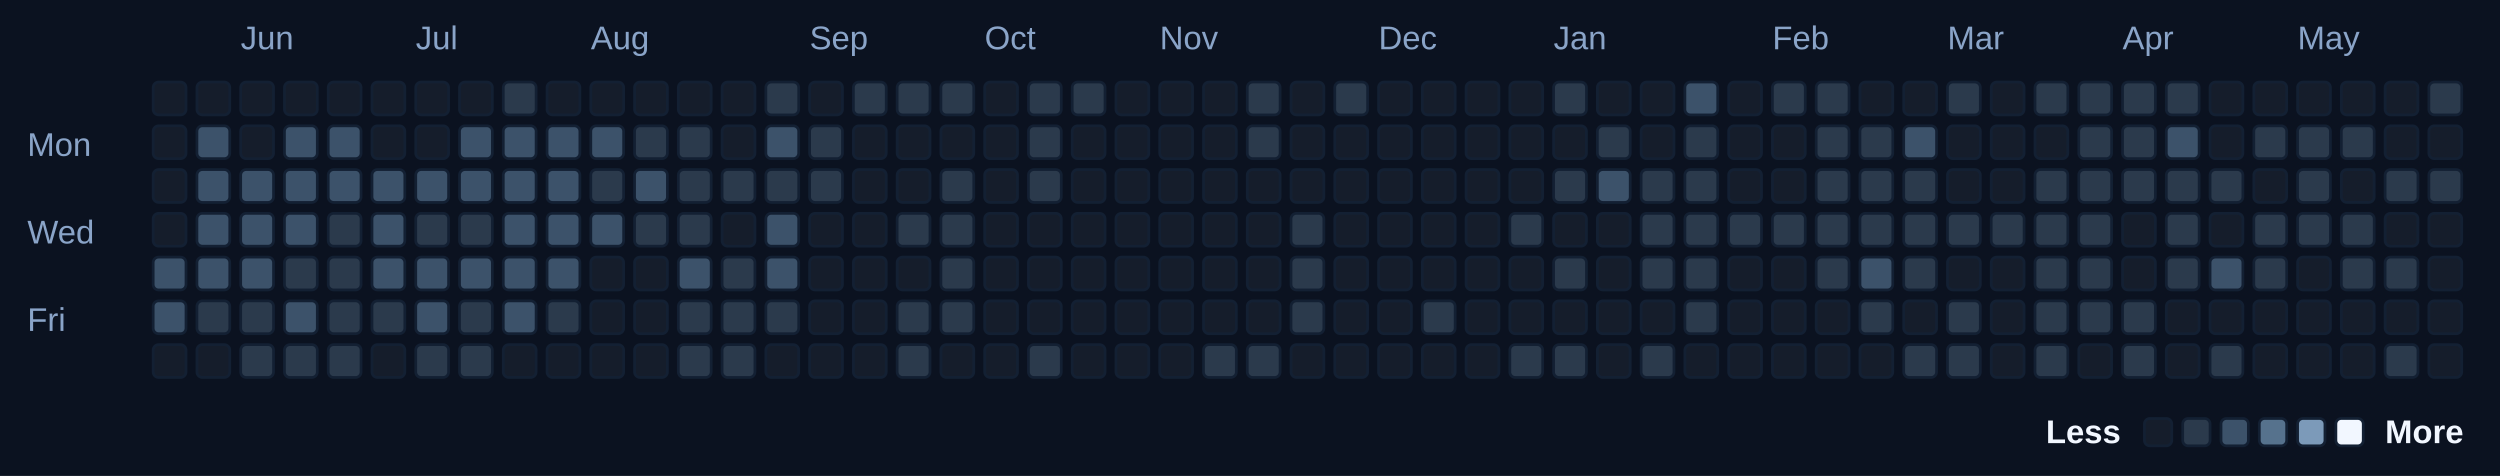
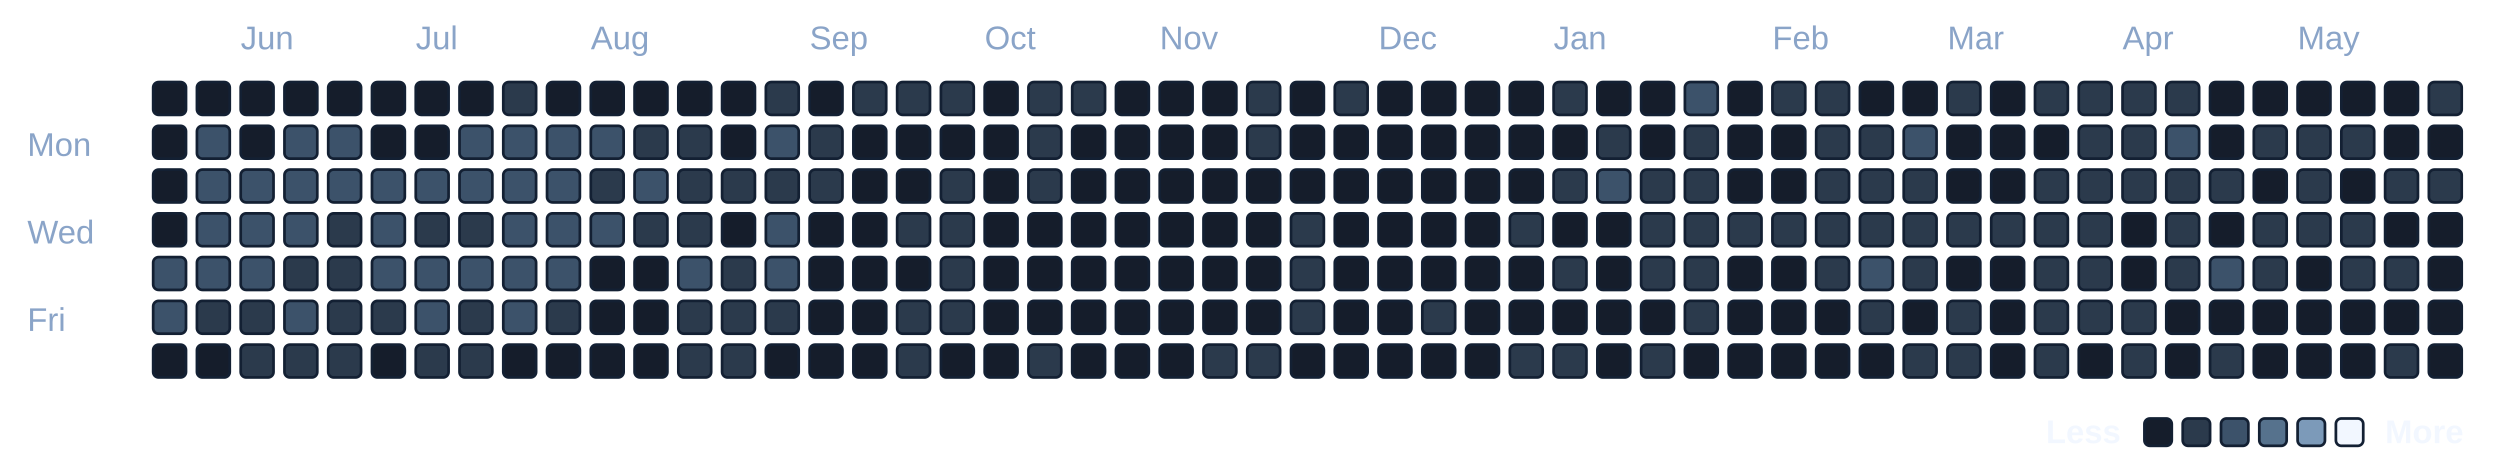
<svg xmlns="http://www.w3.org/2000/svg" baseProfile="tiny" height="174" version="1.2" width="914">
  <defs />
-   <rect fill="#0B1220" height="174" width="914" x="0" y="0" />
  <text fill="#8AA4C8" font-family="Segoe UI, Arial, sans-serif" font-size="12px" x="88" y="18">Jun</text>
  <text fill="#8AA4C8" font-family="Segoe UI, Arial, sans-serif" font-size="12px" x="152" y="18">Jul</text>
  <text fill="#8AA4C8" font-family="Segoe UI, Arial, sans-serif" font-size="12px" x="216" y="18">Aug</text>
  <text fill="#8AA4C8" font-family="Segoe UI, Arial, sans-serif" font-size="12px" x="296" y="18">Sep</text>
  <text fill="#8AA4C8" font-family="Segoe UI, Arial, sans-serif" font-size="12px" x="360" y="18">Oct</text>
  <text fill="#8AA4C8" font-family="Segoe UI, Arial, sans-serif" font-size="12px" x="424" y="18">Nov</text>
  <text fill="#8AA4C8" font-family="Segoe UI, Arial, sans-serif" font-size="12px" x="504" y="18">Dec</text>
  <text fill="#8AA4C8" font-family="Segoe UI, Arial, sans-serif" font-size="12px" x="568" y="18">Jan</text>
  <text fill="#8AA4C8" font-family="Segoe UI, Arial, sans-serif" font-size="12px" x="648" y="18">Feb</text>
  <text fill="#8AA4C8" font-family="Segoe UI, Arial, sans-serif" font-size="12px" x="712" y="18">Mar</text>
  <text fill="#8AA4C8" font-family="Segoe UI, Arial, sans-serif" font-size="12px" x="776" y="18">Apr</text>
  <text fill="#8AA4C8" font-family="Segoe UI, Arial, sans-serif" font-size="12px" x="840" y="18">May</text>
  <text fill="#8AA4C8" font-family="Segoe UI, Arial, sans-serif" font-size="12px" x="10" y="57">Mon</text>
  <text fill="#8AA4C8" font-family="Segoe UI, Arial, sans-serif" font-size="12px" x="10" y="89">Wed</text>
  <text fill="#8AA4C8" font-family="Segoe UI, Arial, sans-serif" font-size="12px" x="10" y="121">Fri</text>
  <rect fill="#151D2B" height="12" rx="2" ry="2" stroke="#132033" stroke-width="1" width="12" x="56" y="30" />
  <rect fill="#151D2B" height="12" rx="2" ry="2" stroke="#132033" stroke-width="1" width="12" x="56" y="46" />
  <rect fill="#151D2B" height="12" rx="2" ry="2" stroke="#132033" stroke-width="1" width="12" x="56" y="62" />
  <rect fill="#151D2B" height="12" rx="2" ry="2" stroke="#132033" stroke-width="1" width="12" x="56" y="78" />
  <rect fill="#3C526A" height="12" rx="2" ry="2" stroke="#132033" stroke-width="1" width="12" x="56" y="94" />
  <rect fill="#3C526A" height="12" rx="2" ry="2" stroke="#132033" stroke-width="1" width="12" x="56" y="110" />
  <rect fill="#151D2B" height="12" rx="2" ry="2" stroke="#132033" stroke-width="1" width="12" x="56" y="126" />
  <rect fill="#151D2B" height="12" rx="2" ry="2" stroke="#132033" stroke-width="1" width="12" x="72" y="30" />
  <rect fill="#3C526A" height="12" rx="2" ry="2" stroke="#132033" stroke-width="1" width="12" x="72" y="46" />
  <rect fill="#3C526A" height="12" rx="2" ry="2" stroke="#132033" stroke-width="1" width="12" x="72" y="62" />
  <rect fill="#3C526A" height="12" rx="2" ry="2" stroke="#132033" stroke-width="1" width="12" x="72" y="78" />
  <rect fill="#3C526A" height="12" rx="2" ry="2" stroke="#132033" stroke-width="1" width="12" x="72" y="94" />
  <rect fill="#2B3A4C" height="12" rx="2" ry="2" stroke="#132033" stroke-width="1" width="12" x="72" y="110" />
  <rect fill="#151D2B" height="12" rx="2" ry="2" stroke="#132033" stroke-width="1" width="12" x="72" y="126" />
  <rect fill="#151D2B" height="12" rx="2" ry="2" stroke="#132033" stroke-width="1" width="12" x="88" y="30" />
  <rect fill="#151D2B" height="12" rx="2" ry="2" stroke="#132033" stroke-width="1" width="12" x="88" y="46" />
  <rect fill="#3C526A" height="12" rx="2" ry="2" stroke="#132033" stroke-width="1" width="12" x="88" y="62" />
  <rect fill="#3C526A" height="12" rx="2" ry="2" stroke="#132033" stroke-width="1" width="12" x="88" y="78" />
  <rect fill="#3C526A" height="12" rx="2" ry="2" stroke="#132033" stroke-width="1" width="12" x="88" y="94" />
  <rect fill="#2B3A4C" height="12" rx="2" ry="2" stroke="#132033" stroke-width="1" width="12" x="88" y="110" />
  <rect fill="#2B3A4C" height="12" rx="2" ry="2" stroke="#132033" stroke-width="1" width="12" x="88" y="126" />
  <rect fill="#151D2B" height="12" rx="2" ry="2" stroke="#132033" stroke-width="1" width="12" x="104" y="30" />
  <rect fill="#3C526A" height="12" rx="2" ry="2" stroke="#132033" stroke-width="1" width="12" x="104" y="46" />
  <rect fill="#3C526A" height="12" rx="2" ry="2" stroke="#132033" stroke-width="1" width="12" x="104" y="62" />
  <rect fill="#3C526A" height="12" rx="2" ry="2" stroke="#132033" stroke-width="1" width="12" x="104" y="78" />
  <rect fill="#2B3A4C" height="12" rx="2" ry="2" stroke="#132033" stroke-width="1" width="12" x="104" y="94" />
  <rect fill="#3C526A" height="12" rx="2" ry="2" stroke="#132033" stroke-width="1" width="12" x="104" y="110" />
  <rect fill="#2B3A4C" height="12" rx="2" ry="2" stroke="#132033" stroke-width="1" width="12" x="104" y="126" />
  <rect fill="#151D2B" height="12" rx="2" ry="2" stroke="#132033" stroke-width="1" width="12" x="120" y="30" />
  <rect fill="#3C526A" height="12" rx="2" ry="2" stroke="#132033" stroke-width="1" width="12" x="120" y="46" />
  <rect fill="#3C526A" height="12" rx="2" ry="2" stroke="#132033" stroke-width="1" width="12" x="120" y="62" />
  <rect fill="#2B3A4C" height="12" rx="2" ry="2" stroke="#132033" stroke-width="1" width="12" x="120" y="78" />
  <rect fill="#2B3A4C" height="12" rx="2" ry="2" stroke="#132033" stroke-width="1" width="12" x="120" y="94" />
  <rect fill="#2B3A4C" height="12" rx="2" ry="2" stroke="#132033" stroke-width="1" width="12" x="120" y="110" />
  <rect fill="#2B3A4C" height="12" rx="2" ry="2" stroke="#132033" stroke-width="1" width="12" x="120" y="126" />
  <rect fill="#151D2B" height="12" rx="2" ry="2" stroke="#132033" stroke-width="1" width="12" x="136" y="30" />
  <rect fill="#151D2B" height="12" rx="2" ry="2" stroke="#132033" stroke-width="1" width="12" x="136" y="46" />
  <rect fill="#3C526A" height="12" rx="2" ry="2" stroke="#132033" stroke-width="1" width="12" x="136" y="62" />
  <rect fill="#3C526A" height="12" rx="2" ry="2" stroke="#132033" stroke-width="1" width="12" x="136" y="78" />
  <rect fill="#3C526A" height="12" rx="2" ry="2" stroke="#132033" stroke-width="1" width="12" x="136" y="94" />
  <rect fill="#2B3A4C" height="12" rx="2" ry="2" stroke="#132033" stroke-width="1" width="12" x="136" y="110" />
  <rect fill="#151D2B" height="12" rx="2" ry="2" stroke="#132033" stroke-width="1" width="12" x="136" y="126" />
  <rect fill="#151D2B" height="12" rx="2" ry="2" stroke="#132033" stroke-width="1" width="12" x="152" y="30" />
  <rect fill="#151D2B" height="12" rx="2" ry="2" stroke="#132033" stroke-width="1" width="12" x="152" y="46" />
  <rect fill="#3C526A" height="12" rx="2" ry="2" stroke="#132033" stroke-width="1" width="12" x="152" y="62" />
  <rect fill="#2B3A4C" height="12" rx="2" ry="2" stroke="#132033" stroke-width="1" width="12" x="152" y="78" />
  <rect fill="#3C526A" height="12" rx="2" ry="2" stroke="#132033" stroke-width="1" width="12" x="152" y="94" />
  <rect fill="#3C526A" height="12" rx="2" ry="2" stroke="#132033" stroke-width="1" width="12" x="152" y="110" />
  <rect fill="#2B3A4C" height="12" rx="2" ry="2" stroke="#132033" stroke-width="1" width="12" x="152" y="126" />
  <rect fill="#151D2B" height="12" rx="2" ry="2" stroke="#132033" stroke-width="1" width="12" x="168" y="30" />
  <rect fill="#3C526A" height="12" rx="2" ry="2" stroke="#132033" stroke-width="1" width="12" x="168" y="46" />
  <rect fill="#3C526A" height="12" rx="2" ry="2" stroke="#132033" stroke-width="1" width="12" x="168" y="62" />
  <rect fill="#2B3A4C" height="12" rx="2" ry="2" stroke="#132033" stroke-width="1" width="12" x="168" y="78" />
  <rect fill="#3C526A" height="12" rx="2" ry="2" stroke="#132033" stroke-width="1" width="12" x="168" y="94" />
  <rect fill="#2B3A4C" height="12" rx="2" ry="2" stroke="#132033" stroke-width="1" width="12" x="168" y="110" />
  <rect fill="#2B3A4C" height="12" rx="2" ry="2" stroke="#132033" stroke-width="1" width="12" x="168" y="126" />
  <rect fill="#2B3A4C" height="12" rx="2" ry="2" stroke="#132033" stroke-width="1" width="12" x="184" y="30" />
  <rect fill="#3C526A" height="12" rx="2" ry="2" stroke="#132033" stroke-width="1" width="12" x="184" y="46" />
  <rect fill="#3C526A" height="12" rx="2" ry="2" stroke="#132033" stroke-width="1" width="12" x="184" y="62" />
  <rect fill="#3C526A" height="12" rx="2" ry="2" stroke="#132033" stroke-width="1" width="12" x="184" y="78" />
  <rect fill="#3C526A" height="12" rx="2" ry="2" stroke="#132033" stroke-width="1" width="12" x="184" y="94" />
  <rect fill="#3C526A" height="12" rx="2" ry="2" stroke="#132033" stroke-width="1" width="12" x="184" y="110" />
  <rect fill="#151D2B" height="12" rx="2" ry="2" stroke="#132033" stroke-width="1" width="12" x="184" y="126" />
  <rect fill="#151D2B" height="12" rx="2" ry="2" stroke="#132033" stroke-width="1" width="12" x="200" y="30" />
  <rect fill="#3C526A" height="12" rx="2" ry="2" stroke="#132033" stroke-width="1" width="12" x="200" y="46" />
  <rect fill="#3C526A" height="12" rx="2" ry="2" stroke="#132033" stroke-width="1" width="12" x="200" y="62" />
  <rect fill="#3C526A" height="12" rx="2" ry="2" stroke="#132033" stroke-width="1" width="12" x="200" y="78" />
  <rect fill="#3C526A" height="12" rx="2" ry="2" stroke="#132033" stroke-width="1" width="12" x="200" y="94" />
  <rect fill="#2B3A4C" height="12" rx="2" ry="2" stroke="#132033" stroke-width="1" width="12" x="200" y="110" />
  <rect fill="#151D2B" height="12" rx="2" ry="2" stroke="#132033" stroke-width="1" width="12" x="200" y="126" />
  <rect fill="#151D2B" height="12" rx="2" ry="2" stroke="#132033" stroke-width="1" width="12" x="216" y="30" />
  <rect fill="#3C526A" height="12" rx="2" ry="2" stroke="#132033" stroke-width="1" width="12" x="216" y="46" />
  <rect fill="#2B3A4C" height="12" rx="2" ry="2" stroke="#132033" stroke-width="1" width="12" x="216" y="62" />
  <rect fill="#3C526A" height="12" rx="2" ry="2" stroke="#132033" stroke-width="1" width="12" x="216" y="78" />
  <rect fill="#151D2B" height="12" rx="2" ry="2" stroke="#132033" stroke-width="1" width="12" x="216" y="94" />
  <rect fill="#151D2B" height="12" rx="2" ry="2" stroke="#132033" stroke-width="1" width="12" x="216" y="110" />
  <rect fill="#151D2B" height="12" rx="2" ry="2" stroke="#132033" stroke-width="1" width="12" x="216" y="126" />
  <rect fill="#151D2B" height="12" rx="2" ry="2" stroke="#132033" stroke-width="1" width="12" x="232" y="30" />
  <rect fill="#2B3A4C" height="12" rx="2" ry="2" stroke="#132033" stroke-width="1" width="12" x="232" y="46" />
  <rect fill="#3C526A" height="12" rx="2" ry="2" stroke="#132033" stroke-width="1" width="12" x="232" y="62" />
  <rect fill="#2B3A4C" height="12" rx="2" ry="2" stroke="#132033" stroke-width="1" width="12" x="232" y="78" />
  <rect fill="#151D2B" height="12" rx="2" ry="2" stroke="#132033" stroke-width="1" width="12" x="232" y="94" />
  <rect fill="#151D2B" height="12" rx="2" ry="2" stroke="#132033" stroke-width="1" width="12" x="232" y="110" />
  <rect fill="#151D2B" height="12" rx="2" ry="2" stroke="#132033" stroke-width="1" width="12" x="232" y="126" />
  <rect fill="#151D2B" height="12" rx="2" ry="2" stroke="#132033" stroke-width="1" width="12" x="248" y="30" />
  <rect fill="#2B3A4C" height="12" rx="2" ry="2" stroke="#132033" stroke-width="1" width="12" x="248" y="46" />
  <rect fill="#2B3A4C" height="12" rx="2" ry="2" stroke="#132033" stroke-width="1" width="12" x="248" y="62" />
  <rect fill="#2B3A4C" height="12" rx="2" ry="2" stroke="#132033" stroke-width="1" width="12" x="248" y="78" />
  <rect fill="#3C526A" height="12" rx="2" ry="2" stroke="#132033" stroke-width="1" width="12" x="248" y="94" />
  <rect fill="#2B3A4C" height="12" rx="2" ry="2" stroke="#132033" stroke-width="1" width="12" x="248" y="110" />
  <rect fill="#2B3A4C" height="12" rx="2" ry="2" stroke="#132033" stroke-width="1" width="12" x="248" y="126" />
  <rect fill="#151D2B" height="12" rx="2" ry="2" stroke="#132033" stroke-width="1" width="12" x="264" y="30" />
  <rect fill="#151D2B" height="12" rx="2" ry="2" stroke="#132033" stroke-width="1" width="12" x="264" y="46" />
  <rect fill="#2B3A4C" height="12" rx="2" ry="2" stroke="#132033" stroke-width="1" width="12" x="264" y="62" />
  <rect fill="#151D2B" height="12" rx="2" ry="2" stroke="#132033" stroke-width="1" width="12" x="264" y="78" />
  <rect fill="#2B3A4C" height="12" rx="2" ry="2" stroke="#132033" stroke-width="1" width="12" x="264" y="94" />
  <rect fill="#2B3A4C" height="12" rx="2" ry="2" stroke="#132033" stroke-width="1" width="12" x="264" y="110" />
  <rect fill="#2B3A4C" height="12" rx="2" ry="2" stroke="#132033" stroke-width="1" width="12" x="264" y="126" />
  <rect fill="#2B3A4C" height="12" rx="2" ry="2" stroke="#132033" stroke-width="1" width="12" x="280" y="30" />
  <rect fill="#3C526A" height="12" rx="2" ry="2" stroke="#132033" stroke-width="1" width="12" x="280" y="46" />
  <rect fill="#2B3A4C" height="12" rx="2" ry="2" stroke="#132033" stroke-width="1" width="12" x="280" y="62" />
  <rect fill="#3C526A" height="12" rx="2" ry="2" stroke="#132033" stroke-width="1" width="12" x="280" y="78" />
  <rect fill="#3C526A" height="12" rx="2" ry="2" stroke="#132033" stroke-width="1" width="12" x="280" y="94" />
  <rect fill="#2B3A4C" height="12" rx="2" ry="2" stroke="#132033" stroke-width="1" width="12" x="280" y="110" />
  <rect fill="#151D2B" height="12" rx="2" ry="2" stroke="#132033" stroke-width="1" width="12" x="280" y="126" />
  <rect fill="#151D2B" height="12" rx="2" ry="2" stroke="#132033" stroke-width="1" width="12" x="296" y="30" />
  <rect fill="#2B3A4C" height="12" rx="2" ry="2" stroke="#132033" stroke-width="1" width="12" x="296" y="46" />
  <rect fill="#2B3A4C" height="12" rx="2" ry="2" stroke="#132033" stroke-width="1" width="12" x="296" y="62" />
  <rect fill="#151D2B" height="12" rx="2" ry="2" stroke="#132033" stroke-width="1" width="12" x="296" y="78" />
  <rect fill="#151D2B" height="12" rx="2" ry="2" stroke="#132033" stroke-width="1" width="12" x="296" y="94" />
  <rect fill="#151D2B" height="12" rx="2" ry="2" stroke="#132033" stroke-width="1" width="12" x="296" y="110" />
  <rect fill="#151D2B" height="12" rx="2" ry="2" stroke="#132033" stroke-width="1" width="12" x="296" y="126" />
  <rect fill="#2B3A4C" height="12" rx="2" ry="2" stroke="#132033" stroke-width="1" width="12" x="312" y="30" />
  <rect fill="#151D2B" height="12" rx="2" ry="2" stroke="#132033" stroke-width="1" width="12" x="312" y="46" />
  <rect fill="#151D2B" height="12" rx="2" ry="2" stroke="#132033" stroke-width="1" width="12" x="312" y="62" />
  <rect fill="#151D2B" height="12" rx="2" ry="2" stroke="#132033" stroke-width="1" width="12" x="312" y="78" />
  <rect fill="#151D2B" height="12" rx="2" ry="2" stroke="#132033" stroke-width="1" width="12" x="312" y="94" />
  <rect fill="#151D2B" height="12" rx="2" ry="2" stroke="#132033" stroke-width="1" width="12" x="312" y="110" />
  <rect fill="#151D2B" height="12" rx="2" ry="2" stroke="#132033" stroke-width="1" width="12" x="312" y="126" />
  <rect fill="#2B3A4C" height="12" rx="2" ry="2" stroke="#132033" stroke-width="1" width="12" x="328" y="30" />
  <rect fill="#151D2B" height="12" rx="2" ry="2" stroke="#132033" stroke-width="1" width="12" x="328" y="46" />
  <rect fill="#151D2B" height="12" rx="2" ry="2" stroke="#132033" stroke-width="1" width="12" x="328" y="62" />
  <rect fill="#2B3A4C" height="12" rx="2" ry="2" stroke="#132033" stroke-width="1" width="12" x="328" y="78" />
  <rect fill="#151D2B" height="12" rx="2" ry="2" stroke="#132033" stroke-width="1" width="12" x="328" y="94" />
  <rect fill="#2B3A4C" height="12" rx="2" ry="2" stroke="#132033" stroke-width="1" width="12" x="328" y="110" />
  <rect fill="#2B3A4C" height="12" rx="2" ry="2" stroke="#132033" stroke-width="1" width="12" x="328" y="126" />
  <rect fill="#2B3A4C" height="12" rx="2" ry="2" stroke="#132033" stroke-width="1" width="12" x="344" y="30" />
  <rect fill="#151D2B" height="12" rx="2" ry="2" stroke="#132033" stroke-width="1" width="12" x="344" y="46" />
  <rect fill="#2B3A4C" height="12" rx="2" ry="2" stroke="#132033" stroke-width="1" width="12" x="344" y="62" />
  <rect fill="#2B3A4C" height="12" rx="2" ry="2" stroke="#132033" stroke-width="1" width="12" x="344" y="78" />
  <rect fill="#2B3A4C" height="12" rx="2" ry="2" stroke="#132033" stroke-width="1" width="12" x="344" y="94" />
  <rect fill="#2B3A4C" height="12" rx="2" ry="2" stroke="#132033" stroke-width="1" width="12" x="344" y="110" />
  <rect fill="#151D2B" height="12" rx="2" ry="2" stroke="#132033" stroke-width="1" width="12" x="344" y="126" />
  <rect fill="#151D2B" height="12" rx="2" ry="2" stroke="#132033" stroke-width="1" width="12" x="360" y="30" />
  <rect fill="#151D2B" height="12" rx="2" ry="2" stroke="#132033" stroke-width="1" width="12" x="360" y="46" />
  <rect fill="#151D2B" height="12" rx="2" ry="2" stroke="#132033" stroke-width="1" width="12" x="360" y="62" />
  <rect fill="#151D2B" height="12" rx="2" ry="2" stroke="#132033" stroke-width="1" width="12" x="360" y="78" />
  <rect fill="#151D2B" height="12" rx="2" ry="2" stroke="#132033" stroke-width="1" width="12" x="360" y="94" />
  <rect fill="#151D2B" height="12" rx="2" ry="2" stroke="#132033" stroke-width="1" width="12" x="360" y="110" />
  <rect fill="#151D2B" height="12" rx="2" ry="2" stroke="#132033" stroke-width="1" width="12" x="360" y="126" />
  <rect fill="#2B3A4C" height="12" rx="2" ry="2" stroke="#132033" stroke-width="1" width="12" x="376" y="30" />
  <rect fill="#2B3A4C" height="12" rx="2" ry="2" stroke="#132033" stroke-width="1" width="12" x="376" y="46" />
  <rect fill="#2B3A4C" height="12" rx="2" ry="2" stroke="#132033" stroke-width="1" width="12" x="376" y="62" />
  <rect fill="#151D2B" height="12" rx="2" ry="2" stroke="#132033" stroke-width="1" width="12" x="376" y="78" />
  <rect fill="#151D2B" height="12" rx="2" ry="2" stroke="#132033" stroke-width="1" width="12" x="376" y="94" />
  <rect fill="#151D2B" height="12" rx="2" ry="2" stroke="#132033" stroke-width="1" width="12" x="376" y="110" />
  <rect fill="#2B3A4C" height="12" rx="2" ry="2" stroke="#132033" stroke-width="1" width="12" x="376" y="126" />
  <rect fill="#2B3A4C" height="12" rx="2" ry="2" stroke="#132033" stroke-width="1" width="12" x="392" y="30" />
  <rect fill="#151D2B" height="12" rx="2" ry="2" stroke="#132033" stroke-width="1" width="12" x="392" y="46" />
  <rect fill="#151D2B" height="12" rx="2" ry="2" stroke="#132033" stroke-width="1" width="12" x="392" y="62" />
  <rect fill="#151D2B" height="12" rx="2" ry="2" stroke="#132033" stroke-width="1" width="12" x="392" y="78" />
  <rect fill="#151D2B" height="12" rx="2" ry="2" stroke="#132033" stroke-width="1" width="12" x="392" y="94" />
  <rect fill="#151D2B" height="12" rx="2" ry="2" stroke="#132033" stroke-width="1" width="12" x="392" y="110" />
  <rect fill="#151D2B" height="12" rx="2" ry="2" stroke="#132033" stroke-width="1" width="12" x="392" y="126" />
  <rect fill="#151D2B" height="12" rx="2" ry="2" stroke="#132033" stroke-width="1" width="12" x="408" y="30" />
  <rect fill="#151D2B" height="12" rx="2" ry="2" stroke="#132033" stroke-width="1" width="12" x="408" y="46" />
  <rect fill="#151D2B" height="12" rx="2" ry="2" stroke="#132033" stroke-width="1" width="12" x="408" y="62" />
  <rect fill="#151D2B" height="12" rx="2" ry="2" stroke="#132033" stroke-width="1" width="12" x="408" y="78" />
  <rect fill="#151D2B" height="12" rx="2" ry="2" stroke="#132033" stroke-width="1" width="12" x="408" y="94" />
  <rect fill="#151D2B" height="12" rx="2" ry="2" stroke="#132033" stroke-width="1" width="12" x="408" y="110" />
  <rect fill="#151D2B" height="12" rx="2" ry="2" stroke="#132033" stroke-width="1" width="12" x="408" y="126" />
  <rect fill="#151D2B" height="12" rx="2" ry="2" stroke="#132033" stroke-width="1" width="12" x="424" y="30" />
  <rect fill="#151D2B" height="12" rx="2" ry="2" stroke="#132033" stroke-width="1" width="12" x="424" y="46" />
  <rect fill="#151D2B" height="12" rx="2" ry="2" stroke="#132033" stroke-width="1" width="12" x="424" y="62" />
  <rect fill="#151D2B" height="12" rx="2" ry="2" stroke="#132033" stroke-width="1" width="12" x="424" y="78" />
  <rect fill="#151D2B" height="12" rx="2" ry="2" stroke="#132033" stroke-width="1" width="12" x="424" y="94" />
  <rect fill="#151D2B" height="12" rx="2" ry="2" stroke="#132033" stroke-width="1" width="12" x="424" y="110" />
  <rect fill="#151D2B" height="12" rx="2" ry="2" stroke="#132033" stroke-width="1" width="12" x="424" y="126" />
  <rect fill="#151D2B" height="12" rx="2" ry="2" stroke="#132033" stroke-width="1" width="12" x="440" y="30" />
  <rect fill="#151D2B" height="12" rx="2" ry="2" stroke="#132033" stroke-width="1" width="12" x="440" y="46" />
  <rect fill="#151D2B" height="12" rx="2" ry="2" stroke="#132033" stroke-width="1" width="12" x="440" y="62" />
  <rect fill="#151D2B" height="12" rx="2" ry="2" stroke="#132033" stroke-width="1" width="12" x="440" y="78" />
  <rect fill="#151D2B" height="12" rx="2" ry="2" stroke="#132033" stroke-width="1" width="12" x="440" y="94" />
  <rect fill="#151D2B" height="12" rx="2" ry="2" stroke="#132033" stroke-width="1" width="12" x="440" y="110" />
  <rect fill="#2B3A4C" height="12" rx="2" ry="2" stroke="#132033" stroke-width="1" width="12" x="440" y="126" />
  <rect fill="#2B3A4C" height="12" rx="2" ry="2" stroke="#132033" stroke-width="1" width="12" x="456" y="30" />
  <rect fill="#2B3A4C" height="12" rx="2" ry="2" stroke="#132033" stroke-width="1" width="12" x="456" y="46" />
  <rect fill="#151D2B" height="12" rx="2" ry="2" stroke="#132033" stroke-width="1" width="12" x="456" y="62" />
  <rect fill="#151D2B" height="12" rx="2" ry="2" stroke="#132033" stroke-width="1" width="12" x="456" y="78" />
  <rect fill="#151D2B" height="12" rx="2" ry="2" stroke="#132033" stroke-width="1" width="12" x="456" y="94" />
  <rect fill="#151D2B" height="12" rx="2" ry="2" stroke="#132033" stroke-width="1" width="12" x="456" y="110" />
  <rect fill="#2B3A4C" height="12" rx="2" ry="2" stroke="#132033" stroke-width="1" width="12" x="456" y="126" />
  <rect fill="#151D2B" height="12" rx="2" ry="2" stroke="#132033" stroke-width="1" width="12" x="472" y="30" />
  <rect fill="#151D2B" height="12" rx="2" ry="2" stroke="#132033" stroke-width="1" width="12" x="472" y="46" />
  <rect fill="#151D2B" height="12" rx="2" ry="2" stroke="#132033" stroke-width="1" width="12" x="472" y="62" />
  <rect fill="#2B3A4C" height="12" rx="2" ry="2" stroke="#132033" stroke-width="1" width="12" x="472" y="78" />
  <rect fill="#2B3A4C" height="12" rx="2" ry="2" stroke="#132033" stroke-width="1" width="12" x="472" y="94" />
  <rect fill="#2B3A4C" height="12" rx="2" ry="2" stroke="#132033" stroke-width="1" width="12" x="472" y="110" />
  <rect fill="#151D2B" height="12" rx="2" ry="2" stroke="#132033" stroke-width="1" width="12" x="472" y="126" />
  <rect fill="#2B3A4C" height="12" rx="2" ry="2" stroke="#132033" stroke-width="1" width="12" x="488" y="30" />
  <rect fill="#151D2B" height="12" rx="2" ry="2" stroke="#132033" stroke-width="1" width="12" x="488" y="46" />
  <rect fill="#151D2B" height="12" rx="2" ry="2" stroke="#132033" stroke-width="1" width="12" x="488" y="62" />
  <rect fill="#151D2B" height="12" rx="2" ry="2" stroke="#132033" stroke-width="1" width="12" x="488" y="78" />
  <rect fill="#151D2B" height="12" rx="2" ry="2" stroke="#132033" stroke-width="1" width="12" x="488" y="94" />
  <rect fill="#151D2B" height="12" rx="2" ry="2" stroke="#132033" stroke-width="1" width="12" x="488" y="110" />
  <rect fill="#151D2B" height="12" rx="2" ry="2" stroke="#132033" stroke-width="1" width="12" x="488" y="126" />
  <rect fill="#151D2B" height="12" rx="2" ry="2" stroke="#132033" stroke-width="1" width="12" x="504" y="30" />
  <rect fill="#151D2B" height="12" rx="2" ry="2" stroke="#132033" stroke-width="1" width="12" x="504" y="46" />
  <rect fill="#151D2B" height="12" rx="2" ry="2" stroke="#132033" stroke-width="1" width="12" x="504" y="62" />
  <rect fill="#151D2B" height="12" rx="2" ry="2" stroke="#132033" stroke-width="1" width="12" x="504" y="78" />
  <rect fill="#151D2B" height="12" rx="2" ry="2" stroke="#132033" stroke-width="1" width="12" x="504" y="94" />
  <rect fill="#151D2B" height="12" rx="2" ry="2" stroke="#132033" stroke-width="1" width="12" x="504" y="110" />
  <rect fill="#151D2B" height="12" rx="2" ry="2" stroke="#132033" stroke-width="1" width="12" x="504" y="126" />
  <rect fill="#151D2B" height="12" rx="2" ry="2" stroke="#132033" stroke-width="1" width="12" x="520" y="30" />
  <rect fill="#151D2B" height="12" rx="2" ry="2" stroke="#132033" stroke-width="1" width="12" x="520" y="46" />
  <rect fill="#151D2B" height="12" rx="2" ry="2" stroke="#132033" stroke-width="1" width="12" x="520" y="62" />
  <rect fill="#151D2B" height="12" rx="2" ry="2" stroke="#132033" stroke-width="1" width="12" x="520" y="78" />
  <rect fill="#151D2B" height="12" rx="2" ry="2" stroke="#132033" stroke-width="1" width="12" x="520" y="94" />
  <rect fill="#2B3A4C" height="12" rx="2" ry="2" stroke="#132033" stroke-width="1" width="12" x="520" y="110" />
  <rect fill="#151D2B" height="12" rx="2" ry="2" stroke="#132033" stroke-width="1" width="12" x="520" y="126" />
  <rect fill="#151D2B" height="12" rx="2" ry="2" stroke="#132033" stroke-width="1" width="12" x="536" y="30" />
  <rect fill="#151D2B" height="12" rx="2" ry="2" stroke="#132033" stroke-width="1" width="12" x="536" y="46" />
  <rect fill="#151D2B" height="12" rx="2" ry="2" stroke="#132033" stroke-width="1" width="12" x="536" y="62" />
  <rect fill="#151D2B" height="12" rx="2" ry="2" stroke="#132033" stroke-width="1" width="12" x="536" y="78" />
  <rect fill="#151D2B" height="12" rx="2" ry="2" stroke="#132033" stroke-width="1" width="12" x="536" y="94" />
  <rect fill="#151D2B" height="12" rx="2" ry="2" stroke="#132033" stroke-width="1" width="12" x="536" y="110" />
  <rect fill="#151D2B" height="12" rx="2" ry="2" stroke="#132033" stroke-width="1" width="12" x="536" y="126" />
  <rect fill="#151D2B" height="12" rx="2" ry="2" stroke="#132033" stroke-width="1" width="12" x="552" y="30" />
  <rect fill="#151D2B" height="12" rx="2" ry="2" stroke="#132033" stroke-width="1" width="12" x="552" y="46" />
  <rect fill="#151D2B" height="12" rx="2" ry="2" stroke="#132033" stroke-width="1" width="12" x="552" y="62" />
  <rect fill="#2B3A4C" height="12" rx="2" ry="2" stroke="#132033" stroke-width="1" width="12" x="552" y="78" />
  <rect fill="#151D2B" height="12" rx="2" ry="2" stroke="#132033" stroke-width="1" width="12" x="552" y="94" />
  <rect fill="#151D2B" height="12" rx="2" ry="2" stroke="#132033" stroke-width="1" width="12" x="552" y="110" />
  <rect fill="#2B3A4C" height="12" rx="2" ry="2" stroke="#132033" stroke-width="1" width="12" x="552" y="126" />
  <rect fill="#2B3A4C" height="12" rx="2" ry="2" stroke="#132033" stroke-width="1" width="12" x="568" y="30" />
  <rect fill="#151D2B" height="12" rx="2" ry="2" stroke="#132033" stroke-width="1" width="12" x="568" y="46" />
  <rect fill="#2B3A4C" height="12" rx="2" ry="2" stroke="#132033" stroke-width="1" width="12" x="568" y="62" />
  <rect fill="#151D2B" height="12" rx="2" ry="2" stroke="#132033" stroke-width="1" width="12" x="568" y="78" />
  <rect fill="#2B3A4C" height="12" rx="2" ry="2" stroke="#132033" stroke-width="1" width="12" x="568" y="94" />
  <rect fill="#151D2B" height="12" rx="2" ry="2" stroke="#132033" stroke-width="1" width="12" x="568" y="110" />
  <rect fill="#2B3A4C" height="12" rx="2" ry="2" stroke="#132033" stroke-width="1" width="12" x="568" y="126" />
  <rect fill="#151D2B" height="12" rx="2" ry="2" stroke="#132033" stroke-width="1" width="12" x="584" y="30" />
  <rect fill="#2B3A4C" height="12" rx="2" ry="2" stroke="#132033" stroke-width="1" width="12" x="584" y="46" />
  <rect fill="#3C526A" height="12" rx="2" ry="2" stroke="#132033" stroke-width="1" width="12" x="584" y="62" />
  <rect fill="#151D2B" height="12" rx="2" ry="2" stroke="#132033" stroke-width="1" width="12" x="584" y="78" />
  <rect fill="#151D2B" height="12" rx="2" ry="2" stroke="#132033" stroke-width="1" width="12" x="584" y="94" />
  <rect fill="#151D2B" height="12" rx="2" ry="2" stroke="#132033" stroke-width="1" width="12" x="584" y="110" />
  <rect fill="#151D2B" height="12" rx="2" ry="2" stroke="#132033" stroke-width="1" width="12" x="584" y="126" />
  <rect fill="#151D2B" height="12" rx="2" ry="2" stroke="#132033" stroke-width="1" width="12" x="600" y="30" />
  <rect fill="#151D2B" height="12" rx="2" ry="2" stroke="#132033" stroke-width="1" width="12" x="600" y="46" />
  <rect fill="#2B3A4C" height="12" rx="2" ry="2" stroke="#132033" stroke-width="1" width="12" x="600" y="62" />
  <rect fill="#2B3A4C" height="12" rx="2" ry="2" stroke="#132033" stroke-width="1" width="12" x="600" y="78" />
  <rect fill="#2B3A4C" height="12" rx="2" ry="2" stroke="#132033" stroke-width="1" width="12" x="600" y="94" />
  <rect fill="#151D2B" height="12" rx="2" ry="2" stroke="#132033" stroke-width="1" width="12" x="600" y="110" />
  <rect fill="#2B3A4C" height="12" rx="2" ry="2" stroke="#132033" stroke-width="1" width="12" x="600" y="126" />
  <rect fill="#3C526A" height="12" rx="2" ry="2" stroke="#132033" stroke-width="1" width="12" x="616" y="30" />
  <rect fill="#2B3A4C" height="12" rx="2" ry="2" stroke="#132033" stroke-width="1" width="12" x="616" y="46" />
  <rect fill="#2B3A4C" height="12" rx="2" ry="2" stroke="#132033" stroke-width="1" width="12" x="616" y="62" />
  <rect fill="#2B3A4C" height="12" rx="2" ry="2" stroke="#132033" stroke-width="1" width="12" x="616" y="78" />
  <rect fill="#2B3A4C" height="12" rx="2" ry="2" stroke="#132033" stroke-width="1" width="12" x="616" y="94" />
  <rect fill="#2B3A4C" height="12" rx="2" ry="2" stroke="#132033" stroke-width="1" width="12" x="616" y="110" />
  <rect fill="#151D2B" height="12" rx="2" ry="2" stroke="#132033" stroke-width="1" width="12" x="616" y="126" />
  <rect fill="#151D2B" height="12" rx="2" ry="2" stroke="#132033" stroke-width="1" width="12" x="632" y="30" />
  <rect fill="#151D2B" height="12" rx="2" ry="2" stroke="#132033" stroke-width="1" width="12" x="632" y="46" />
  <rect fill="#151D2B" height="12" rx="2" ry="2" stroke="#132033" stroke-width="1" width="12" x="632" y="62" />
  <rect fill="#2B3A4C" height="12" rx="2" ry="2" stroke="#132033" stroke-width="1" width="12" x="632" y="78" />
  <rect fill="#151D2B" height="12" rx="2" ry="2" stroke="#132033" stroke-width="1" width="12" x="632" y="94" />
  <rect fill="#151D2B" height="12" rx="2" ry="2" stroke="#132033" stroke-width="1" width="12" x="632" y="110" />
  <rect fill="#151D2B" height="12" rx="2" ry="2" stroke="#132033" stroke-width="1" width="12" x="632" y="126" />
  <rect fill="#2B3A4C" height="12" rx="2" ry="2" stroke="#132033" stroke-width="1" width="12" x="648" y="30" />
  <rect fill="#151D2B" height="12" rx="2" ry="2" stroke="#132033" stroke-width="1" width="12" x="648" y="46" />
  <rect fill="#151D2B" height="12" rx="2" ry="2" stroke="#132033" stroke-width="1" width="12" x="648" y="62" />
  <rect fill="#2B3A4C" height="12" rx="2" ry="2" stroke="#132033" stroke-width="1" width="12" x="648" y="78" />
  <rect fill="#151D2B" height="12" rx="2" ry="2" stroke="#132033" stroke-width="1" width="12" x="648" y="94" />
  <rect fill="#151D2B" height="12" rx="2" ry="2" stroke="#132033" stroke-width="1" width="12" x="648" y="110" />
  <rect fill="#151D2B" height="12" rx="2" ry="2" stroke="#132033" stroke-width="1" width="12" x="648" y="126" />
  <rect fill="#2B3A4C" height="12" rx="2" ry="2" stroke="#132033" stroke-width="1" width="12" x="664" y="30" />
  <rect fill="#2B3A4C" height="12" rx="2" ry="2" stroke="#132033" stroke-width="1" width="12" x="664" y="46" />
  <rect fill="#2B3A4C" height="12" rx="2" ry="2" stroke="#132033" stroke-width="1" width="12" x="664" y="62" />
  <rect fill="#2B3A4C" height="12" rx="2" ry="2" stroke="#132033" stroke-width="1" width="12" x="664" y="78" />
  <rect fill="#2B3A4C" height="12" rx="2" ry="2" stroke="#132033" stroke-width="1" width="12" x="664" y="94" />
  <rect fill="#151D2B" height="12" rx="2" ry="2" stroke="#132033" stroke-width="1" width="12" x="664" y="110" />
  <rect fill="#151D2B" height="12" rx="2" ry="2" stroke="#132033" stroke-width="1" width="12" x="664" y="126" />
  <rect fill="#151D2B" height="12" rx="2" ry="2" stroke="#132033" stroke-width="1" width="12" x="680" y="30" />
  <rect fill="#2B3A4C" height="12" rx="2" ry="2" stroke="#132033" stroke-width="1" width="12" x="680" y="46" />
  <rect fill="#2B3A4C" height="12" rx="2" ry="2" stroke="#132033" stroke-width="1" width="12" x="680" y="62" />
  <rect fill="#2B3A4C" height="12" rx="2" ry="2" stroke="#132033" stroke-width="1" width="12" x="680" y="78" />
  <rect fill="#3C526A" height="12" rx="2" ry="2" stroke="#132033" stroke-width="1" width="12" x="680" y="94" />
  <rect fill="#2B3A4C" height="12" rx="2" ry="2" stroke="#132033" stroke-width="1" width="12" x="680" y="110" />
  <rect fill="#151D2B" height="12" rx="2" ry="2" stroke="#132033" stroke-width="1" width="12" x="680" y="126" />
  <rect fill="#151D2B" height="12" rx="2" ry="2" stroke="#132033" stroke-width="1" width="12" x="696" y="30" />
  <rect fill="#3C526A" height="12" rx="2" ry="2" stroke="#132033" stroke-width="1" width="12" x="696" y="46" />
  <rect fill="#2B3A4C" height="12" rx="2" ry="2" stroke="#132033" stroke-width="1" width="12" x="696" y="62" />
  <rect fill="#2B3A4C" height="12" rx="2" ry="2" stroke="#132033" stroke-width="1" width="12" x="696" y="78" />
  <rect fill="#2B3A4C" height="12" rx="2" ry="2" stroke="#132033" stroke-width="1" width="12" x="696" y="94" />
  <rect fill="#151D2B" height="12" rx="2" ry="2" stroke="#132033" stroke-width="1" width="12" x="696" y="110" />
  <rect fill="#2B3A4C" height="12" rx="2" ry="2" stroke="#132033" stroke-width="1" width="12" x="696" y="126" />
  <rect fill="#2B3A4C" height="12" rx="2" ry="2" stroke="#132033" stroke-width="1" width="12" x="712" y="30" />
  <rect fill="#151D2B" height="12" rx="2" ry="2" stroke="#132033" stroke-width="1" width="12" x="712" y="46" />
  <rect fill="#151D2B" height="12" rx="2" ry="2" stroke="#132033" stroke-width="1" width="12" x="712" y="62" />
  <rect fill="#2B3A4C" height="12" rx="2" ry="2" stroke="#132033" stroke-width="1" width="12" x="712" y="78" />
  <rect fill="#151D2B" height="12" rx="2" ry="2" stroke="#132033" stroke-width="1" width="12" x="712" y="94" />
  <rect fill="#2B3A4C" height="12" rx="2" ry="2" stroke="#132033" stroke-width="1" width="12" x="712" y="110" />
  <rect fill="#2B3A4C" height="12" rx="2" ry="2" stroke="#132033" stroke-width="1" width="12" x="712" y="126" />
  <rect fill="#151D2B" height="12" rx="2" ry="2" stroke="#132033" stroke-width="1" width="12" x="728" y="30" />
  <rect fill="#151D2B" height="12" rx="2" ry="2" stroke="#132033" stroke-width="1" width="12" x="728" y="46" />
  <rect fill="#151D2B" height="12" rx="2" ry="2" stroke="#132033" stroke-width="1" width="12" x="728" y="62" />
  <rect fill="#2B3A4C" height="12" rx="2" ry="2" stroke="#132033" stroke-width="1" width="12" x="728" y="78" />
  <rect fill="#151D2B" height="12" rx="2" ry="2" stroke="#132033" stroke-width="1" width="12" x="728" y="94" />
  <rect fill="#151D2B" height="12" rx="2" ry="2" stroke="#132033" stroke-width="1" width="12" x="728" y="110" />
  <rect fill="#151D2B" height="12" rx="2" ry="2" stroke="#132033" stroke-width="1" width="12" x="728" y="126" />
  <rect fill="#2B3A4C" height="12" rx="2" ry="2" stroke="#132033" stroke-width="1" width="12" x="744" y="30" />
  <rect fill="#151D2B" height="12" rx="2" ry="2" stroke="#132033" stroke-width="1" width="12" x="744" y="46" />
  <rect fill="#2B3A4C" height="12" rx="2" ry="2" stroke="#132033" stroke-width="1" width="12" x="744" y="62" />
  <rect fill="#2B3A4C" height="12" rx="2" ry="2" stroke="#132033" stroke-width="1" width="12" x="744" y="78" />
  <rect fill="#2B3A4C" height="12" rx="2" ry="2" stroke="#132033" stroke-width="1" width="12" x="744" y="94" />
  <rect fill="#2B3A4C" height="12" rx="2" ry="2" stroke="#132033" stroke-width="1" width="12" x="744" y="110" />
  <rect fill="#2B3A4C" height="12" rx="2" ry="2" stroke="#132033" stroke-width="1" width="12" x="744" y="126" />
  <rect fill="#2B3A4C" height="12" rx="2" ry="2" stroke="#132033" stroke-width="1" width="12" x="760" y="30" />
  <rect fill="#2B3A4C" height="12" rx="2" ry="2" stroke="#132033" stroke-width="1" width="12" x="760" y="46" />
  <rect fill="#2B3A4C" height="12" rx="2" ry="2" stroke="#132033" stroke-width="1" width="12" x="760" y="62" />
  <rect fill="#2B3A4C" height="12" rx="2" ry="2" stroke="#132033" stroke-width="1" width="12" x="760" y="78" />
  <rect fill="#2B3A4C" height="12" rx="2" ry="2" stroke="#132033" stroke-width="1" width="12" x="760" y="94" />
  <rect fill="#2B3A4C" height="12" rx="2" ry="2" stroke="#132033" stroke-width="1" width="12" x="760" y="110" />
  <rect fill="#151D2B" height="12" rx="2" ry="2" stroke="#132033" stroke-width="1" width="12" x="760" y="126" />
  <rect fill="#2B3A4C" height="12" rx="2" ry="2" stroke="#132033" stroke-width="1" width="12" x="776" y="30" />
  <rect fill="#2B3A4C" height="12" rx="2" ry="2" stroke="#132033" stroke-width="1" width="12" x="776" y="46" />
  <rect fill="#2B3A4C" height="12" rx="2" ry="2" stroke="#132033" stroke-width="1" width="12" x="776" y="62" />
  <rect fill="#151D2B" height="12" rx="2" ry="2" stroke="#132033" stroke-width="1" width="12" x="776" y="78" />
  <rect fill="#151D2B" height="12" rx="2" ry="2" stroke="#132033" stroke-width="1" width="12" x="776" y="94" />
  <rect fill="#2B3A4C" height="12" rx="2" ry="2" stroke="#132033" stroke-width="1" width="12" x="776" y="110" />
  <rect fill="#2B3A4C" height="12" rx="2" ry="2" stroke="#132033" stroke-width="1" width="12" x="776" y="126" />
  <rect fill="#2B3A4C" height="12" rx="2" ry="2" stroke="#132033" stroke-width="1" width="12" x="792" y="30" />
  <rect fill="#3C526A" height="12" rx="2" ry="2" stroke="#132033" stroke-width="1" width="12" x="792" y="46" />
  <rect fill="#2B3A4C" height="12" rx="2" ry="2" stroke="#132033" stroke-width="1" width="12" x="792" y="62" />
  <rect fill="#2B3A4C" height="12" rx="2" ry="2" stroke="#132033" stroke-width="1" width="12" x="792" y="78" />
  <rect fill="#2B3A4C" height="12" rx="2" ry="2" stroke="#132033" stroke-width="1" width="12" x="792" y="94" />
  <rect fill="#151D2B" height="12" rx="2" ry="2" stroke="#132033" stroke-width="1" width="12" x="792" y="110" />
  <rect fill="#151D2B" height="12" rx="2" ry="2" stroke="#132033" stroke-width="1" width="12" x="792" y="126" />
  <rect fill="#151D2B" height="12" rx="2" ry="2" stroke="#132033" stroke-width="1" width="12" x="808" y="30" />
  <rect fill="#151D2B" height="12" rx="2" ry="2" stroke="#132033" stroke-width="1" width="12" x="808" y="46" />
  <rect fill="#2B3A4C" height="12" rx="2" ry="2" stroke="#132033" stroke-width="1" width="12" x="808" y="62" />
  <rect fill="#151D2B" height="12" rx="2" ry="2" stroke="#132033" stroke-width="1" width="12" x="808" y="78" />
  <rect fill="#3C526A" height="12" rx="2" ry="2" stroke="#132033" stroke-width="1" width="12" x="808" y="94" />
  <rect fill="#151D2B" height="12" rx="2" ry="2" stroke="#132033" stroke-width="1" width="12" x="808" y="110" />
  <rect fill="#2B3A4C" height="12" rx="2" ry="2" stroke="#132033" stroke-width="1" width="12" x="808" y="126" />
  <rect fill="#151D2B" height="12" rx="2" ry="2" stroke="#132033" stroke-width="1" width="12" x="824" y="30" />
  <rect fill="#2B3A4C" height="12" rx="2" ry="2" stroke="#132033" stroke-width="1" width="12" x="824" y="46" />
  <rect fill="#151D2B" height="12" rx="2" ry="2" stroke="#132033" stroke-width="1" width="12" x="824" y="62" />
  <rect fill="#2B3A4C" height="12" rx="2" ry="2" stroke="#132033" stroke-width="1" width="12" x="824" y="78" />
  <rect fill="#2B3A4C" height="12" rx="2" ry="2" stroke="#132033" stroke-width="1" width="12" x="824" y="94" />
  <rect fill="#151D2B" height="12" rx="2" ry="2" stroke="#132033" stroke-width="1" width="12" x="824" y="110" />
  <rect fill="#151D2B" height="12" rx="2" ry="2" stroke="#132033" stroke-width="1" width="12" x="824" y="126" />
  <rect fill="#151D2B" height="12" rx="2" ry="2" stroke="#132033" stroke-width="1" width="12" x="840" y="30" />
  <rect fill="#2B3A4C" height="12" rx="2" ry="2" stroke="#132033" stroke-width="1" width="12" x="840" y="46" />
  <rect fill="#2B3A4C" height="12" rx="2" ry="2" stroke="#132033" stroke-width="1" width="12" x="840" y="62" />
  <rect fill="#2B3A4C" height="12" rx="2" ry="2" stroke="#132033" stroke-width="1" width="12" x="840" y="78" />
  <rect fill="#151D2B" height="12" rx="2" ry="2" stroke="#132033" stroke-width="1" width="12" x="840" y="94" />
  <rect fill="#151D2B" height="12" rx="2" ry="2" stroke="#132033" stroke-width="1" width="12" x="840" y="110" />
  <rect fill="#151D2B" height="12" rx="2" ry="2" stroke="#132033" stroke-width="1" width="12" x="840" y="126" />
  <rect fill="#151D2B" height="12" rx="2" ry="2" stroke="#132033" stroke-width="1" width="12" x="856" y="30" />
  <rect fill="#2B3A4C" height="12" rx="2" ry="2" stroke="#132033" stroke-width="1" width="12" x="856" y="46" />
  <rect fill="#151D2B" height="12" rx="2" ry="2" stroke="#132033" stroke-width="1" width="12" x="856" y="62" />
  <rect fill="#2B3A4C" height="12" rx="2" ry="2" stroke="#132033" stroke-width="1" width="12" x="856" y="78" />
  <rect fill="#2B3A4C" height="12" rx="2" ry="2" stroke="#132033" stroke-width="1" width="12" x="856" y="94" />
  <rect fill="#151D2B" height="12" rx="2" ry="2" stroke="#132033" stroke-width="1" width="12" x="856" y="110" />
  <rect fill="#151D2B" height="12" rx="2" ry="2" stroke="#132033" stroke-width="1" width="12" x="856" y="126" />
  <rect fill="#151D2B" height="12" rx="2" ry="2" stroke="#132033" stroke-width="1" width="12" x="872" y="30" />
  <rect fill="#151D2B" height="12" rx="2" ry="2" stroke="#132033" stroke-width="1" width="12" x="872" y="46" />
  <rect fill="#2B3A4C" height="12" rx="2" ry="2" stroke="#132033" stroke-width="1" width="12" x="872" y="62" />
  <rect fill="#151D2B" height="12" rx="2" ry="2" stroke="#132033" stroke-width="1" width="12" x="872" y="78" />
  <rect fill="#2B3A4C" height="12" rx="2" ry="2" stroke="#132033" stroke-width="1" width="12" x="872" y="94" />
  <rect fill="#151D2B" height="12" rx="2" ry="2" stroke="#132033" stroke-width="1" width="12" x="872" y="110" />
  <rect fill="#2B3A4C" height="12" rx="2" ry="2" stroke="#132033" stroke-width="1" width="12" x="872" y="126" />
  <rect fill="#2B3A4C" height="12" rx="2" ry="2" stroke="#132033" stroke-width="1" width="12" x="888" y="30" />
  <rect fill="#151D2B" height="12" rx="2" ry="2" stroke="#132033" stroke-width="1" width="12" x="888" y="46" />
  <rect fill="#2B3A4C" height="12" rx="2" ry="2" stroke="#132033" stroke-width="1" width="12" x="888" y="62" />
  <rect fill="#151D2B" height="12" rx="2" ry="2" stroke="#132033" stroke-width="1" width="12" x="888" y="78" />
  <rect fill="#151D2B" height="12" rx="2" ry="2" stroke="#132033" stroke-width="1" width="12" x="888" y="94" />
  <rect fill="#151D2B" height="12" rx="2" ry="2" stroke="#132033" stroke-width="1" width="12" x="888" y="110" />
  <rect fill="#151D2B" height="12" rx="2" ry="2" stroke="#132033" stroke-width="1" width="12" x="888" y="126" />
  <text fill="#F2F7FF" font-family="Segoe UI, Arial, sans-serif" font-size="12px" font-weight="600" x="748" y="162">Less</text>
  <rect fill="#151D2B" height="10" rx="2" ry="2" stroke="#132033" stroke-width="1" width="10" x="784" y="153" />
  <rect fill="#2B3A4C" height="10" rx="2" ry="2" stroke="#132033" stroke-width="1" width="10" x="798" y="153" />
  <rect fill="#3C526A" height="10" rx="2" ry="2" stroke="#132033" stroke-width="1" width="10" x="812" y="153" />
  <rect fill="#56728D" height="10" rx="2" ry="2" stroke="#132033" stroke-width="1" width="10" x="826" y="153" />
  <rect fill="#7C9AB9" height="10" rx="2" ry="2" stroke="#132033" stroke-width="1" width="10" x="840" y="153" />
  <rect fill="#F2F7FF" height="10" rx="2" ry="2" stroke="#132033" stroke-width="1" width="10" x="854" y="153" />
  <text fill="#F2F7FF" font-family="Segoe UI, Arial, sans-serif" font-size="12px" font-weight="600" x="872" y="162">More</text>
</svg>
